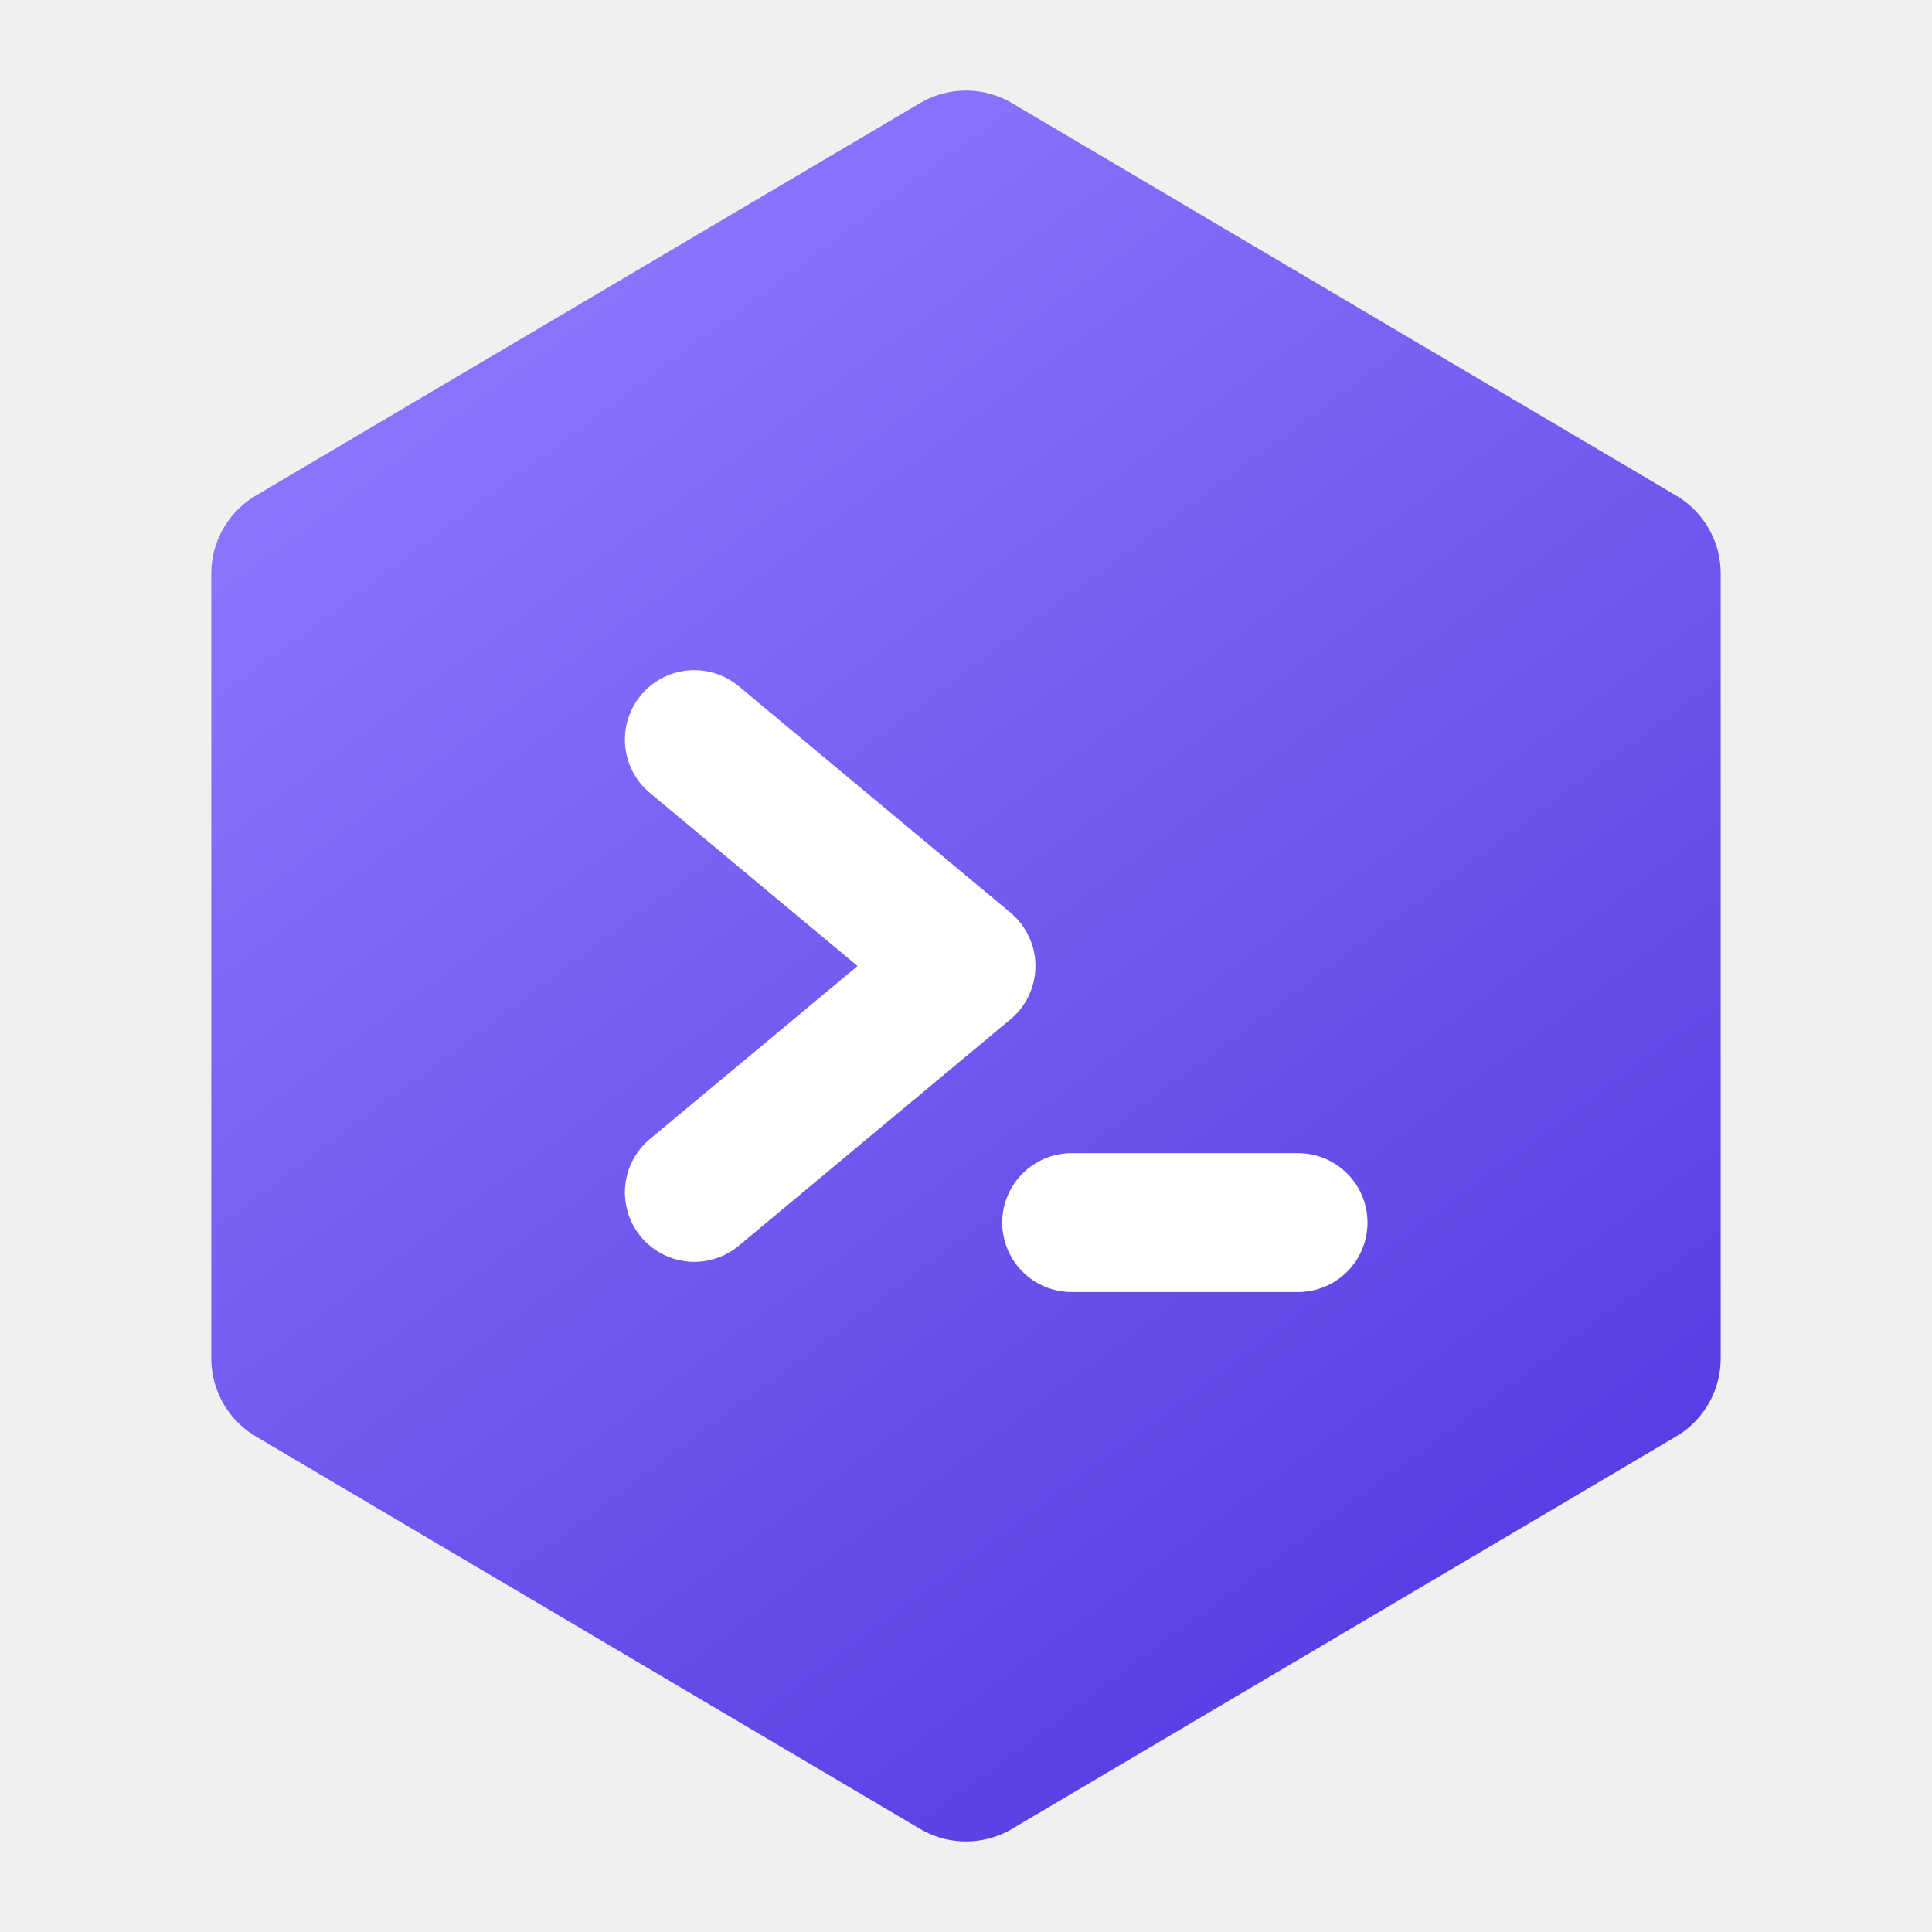
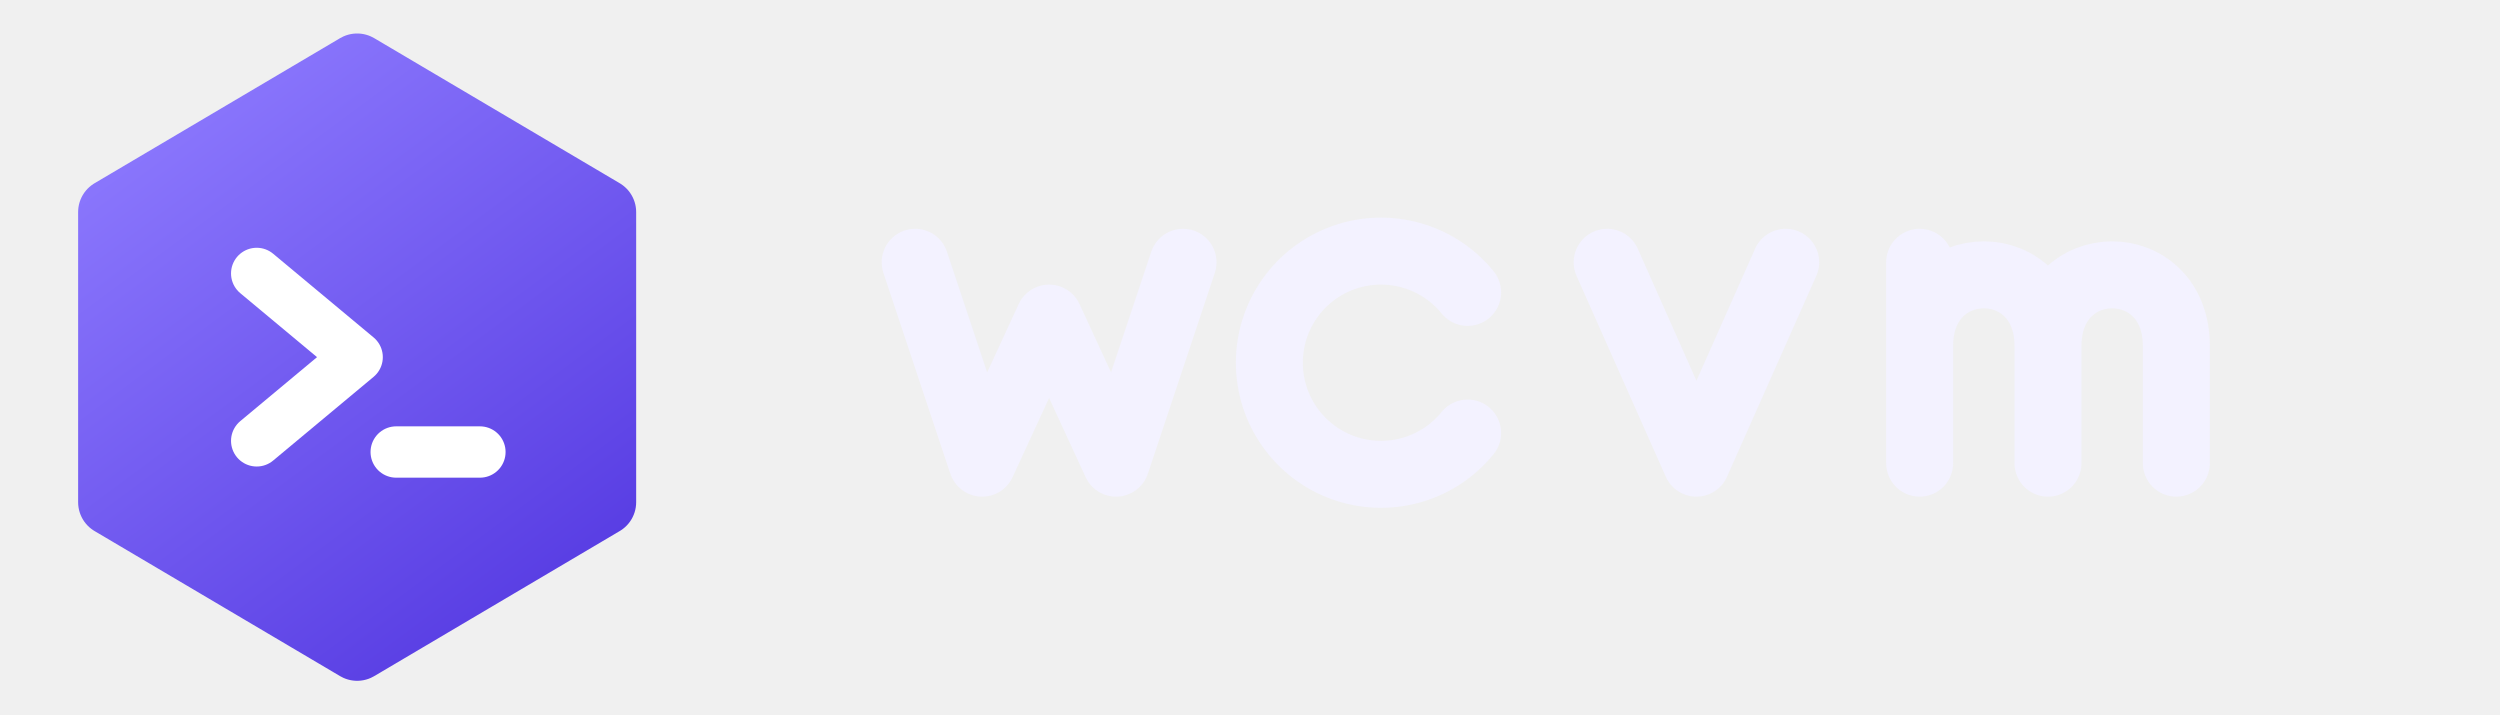
- <svg xmlns="http://www.w3.org/2000/svg" viewBox="0 0 64 64" width="64" height="64" role="img" aria-label="wcvm">
+ <svg xmlns="http://www.w3.org/2000/svg" viewBox="0 0 224 64" width="224" height="64" role="img" aria-label="wcvm">
  <defs>
    <linearGradient id="wcvm-g" x1="12" y1="6" x2="52" y2="60" gradientUnits="userSpaceOnUse">
      <stop offset="0" stop-color="#8F7CFF" />
      <stop offset="1" stop-color="#5236E0" />
    </linearGradient>
  </defs>
  <path d="M32 6 54 19v26L32 58 10 45V19Z" fill="url(#wcvm-g)" stroke="url(#wcvm-g)" stroke-width="6" stroke-linejoin="round" />
  <path d="m23 24.5 9 7.5-9 7.5" fill="none" stroke="#fff" stroke-width="4.6" stroke-linecap="round" stroke-linejoin="round" />
  <path d="M35.5 40.5H43" fill="none" stroke="#fff" stroke-width="4.6" stroke-linecap="round" />
+   <g fill="none" stroke="#F3F2FF" stroke-width="6" stroke-linecap="round" stroke-linejoin="round">
+     <path d="M82 23.5 88 41.5 94 28.5 100 41.5 106 23.5" />
+     <path d="M131.5 26.2A10 10 0 1 0 131.5 38.8" />
+     <path d="M144 23.5 152 41.5 160 23.5" />
+     <path d="M172 23.5V41.5M172 31C172 22.5 183.5 22.5 183.5 31V41.5M183.5 31C183.5 22.5 195 22.5 195 31V41.5" />
+   </g>
</svg>
